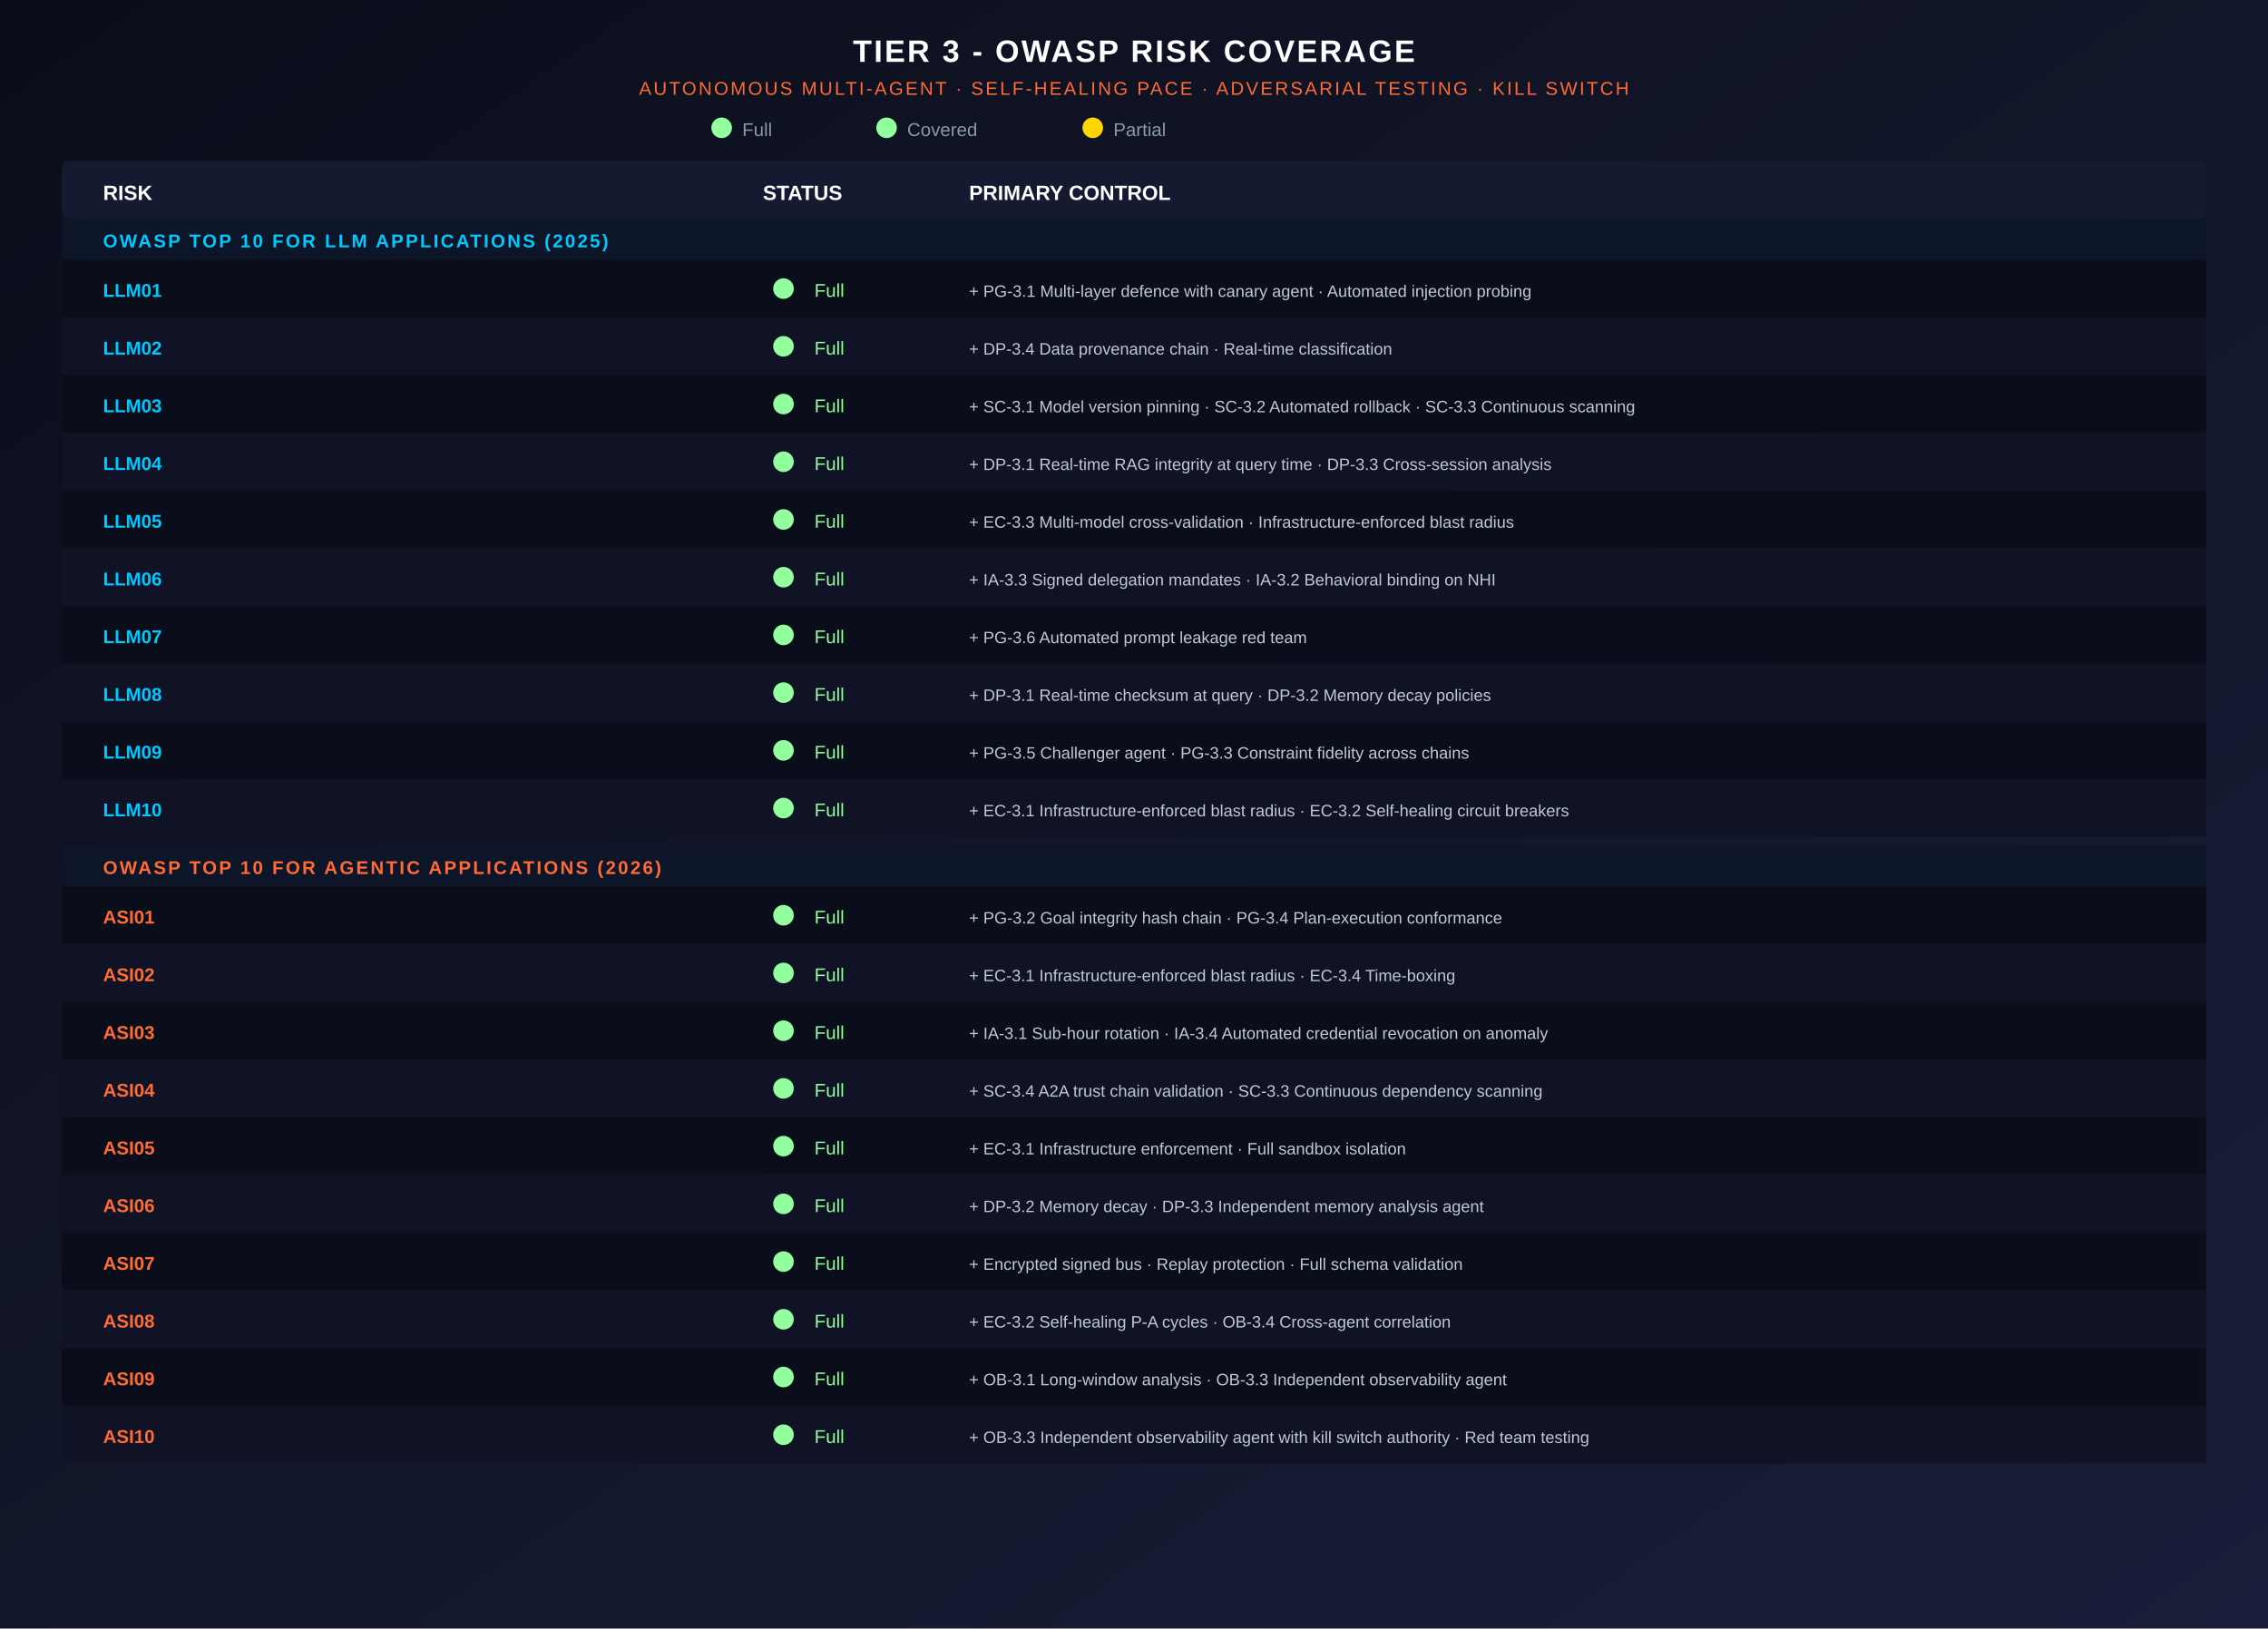
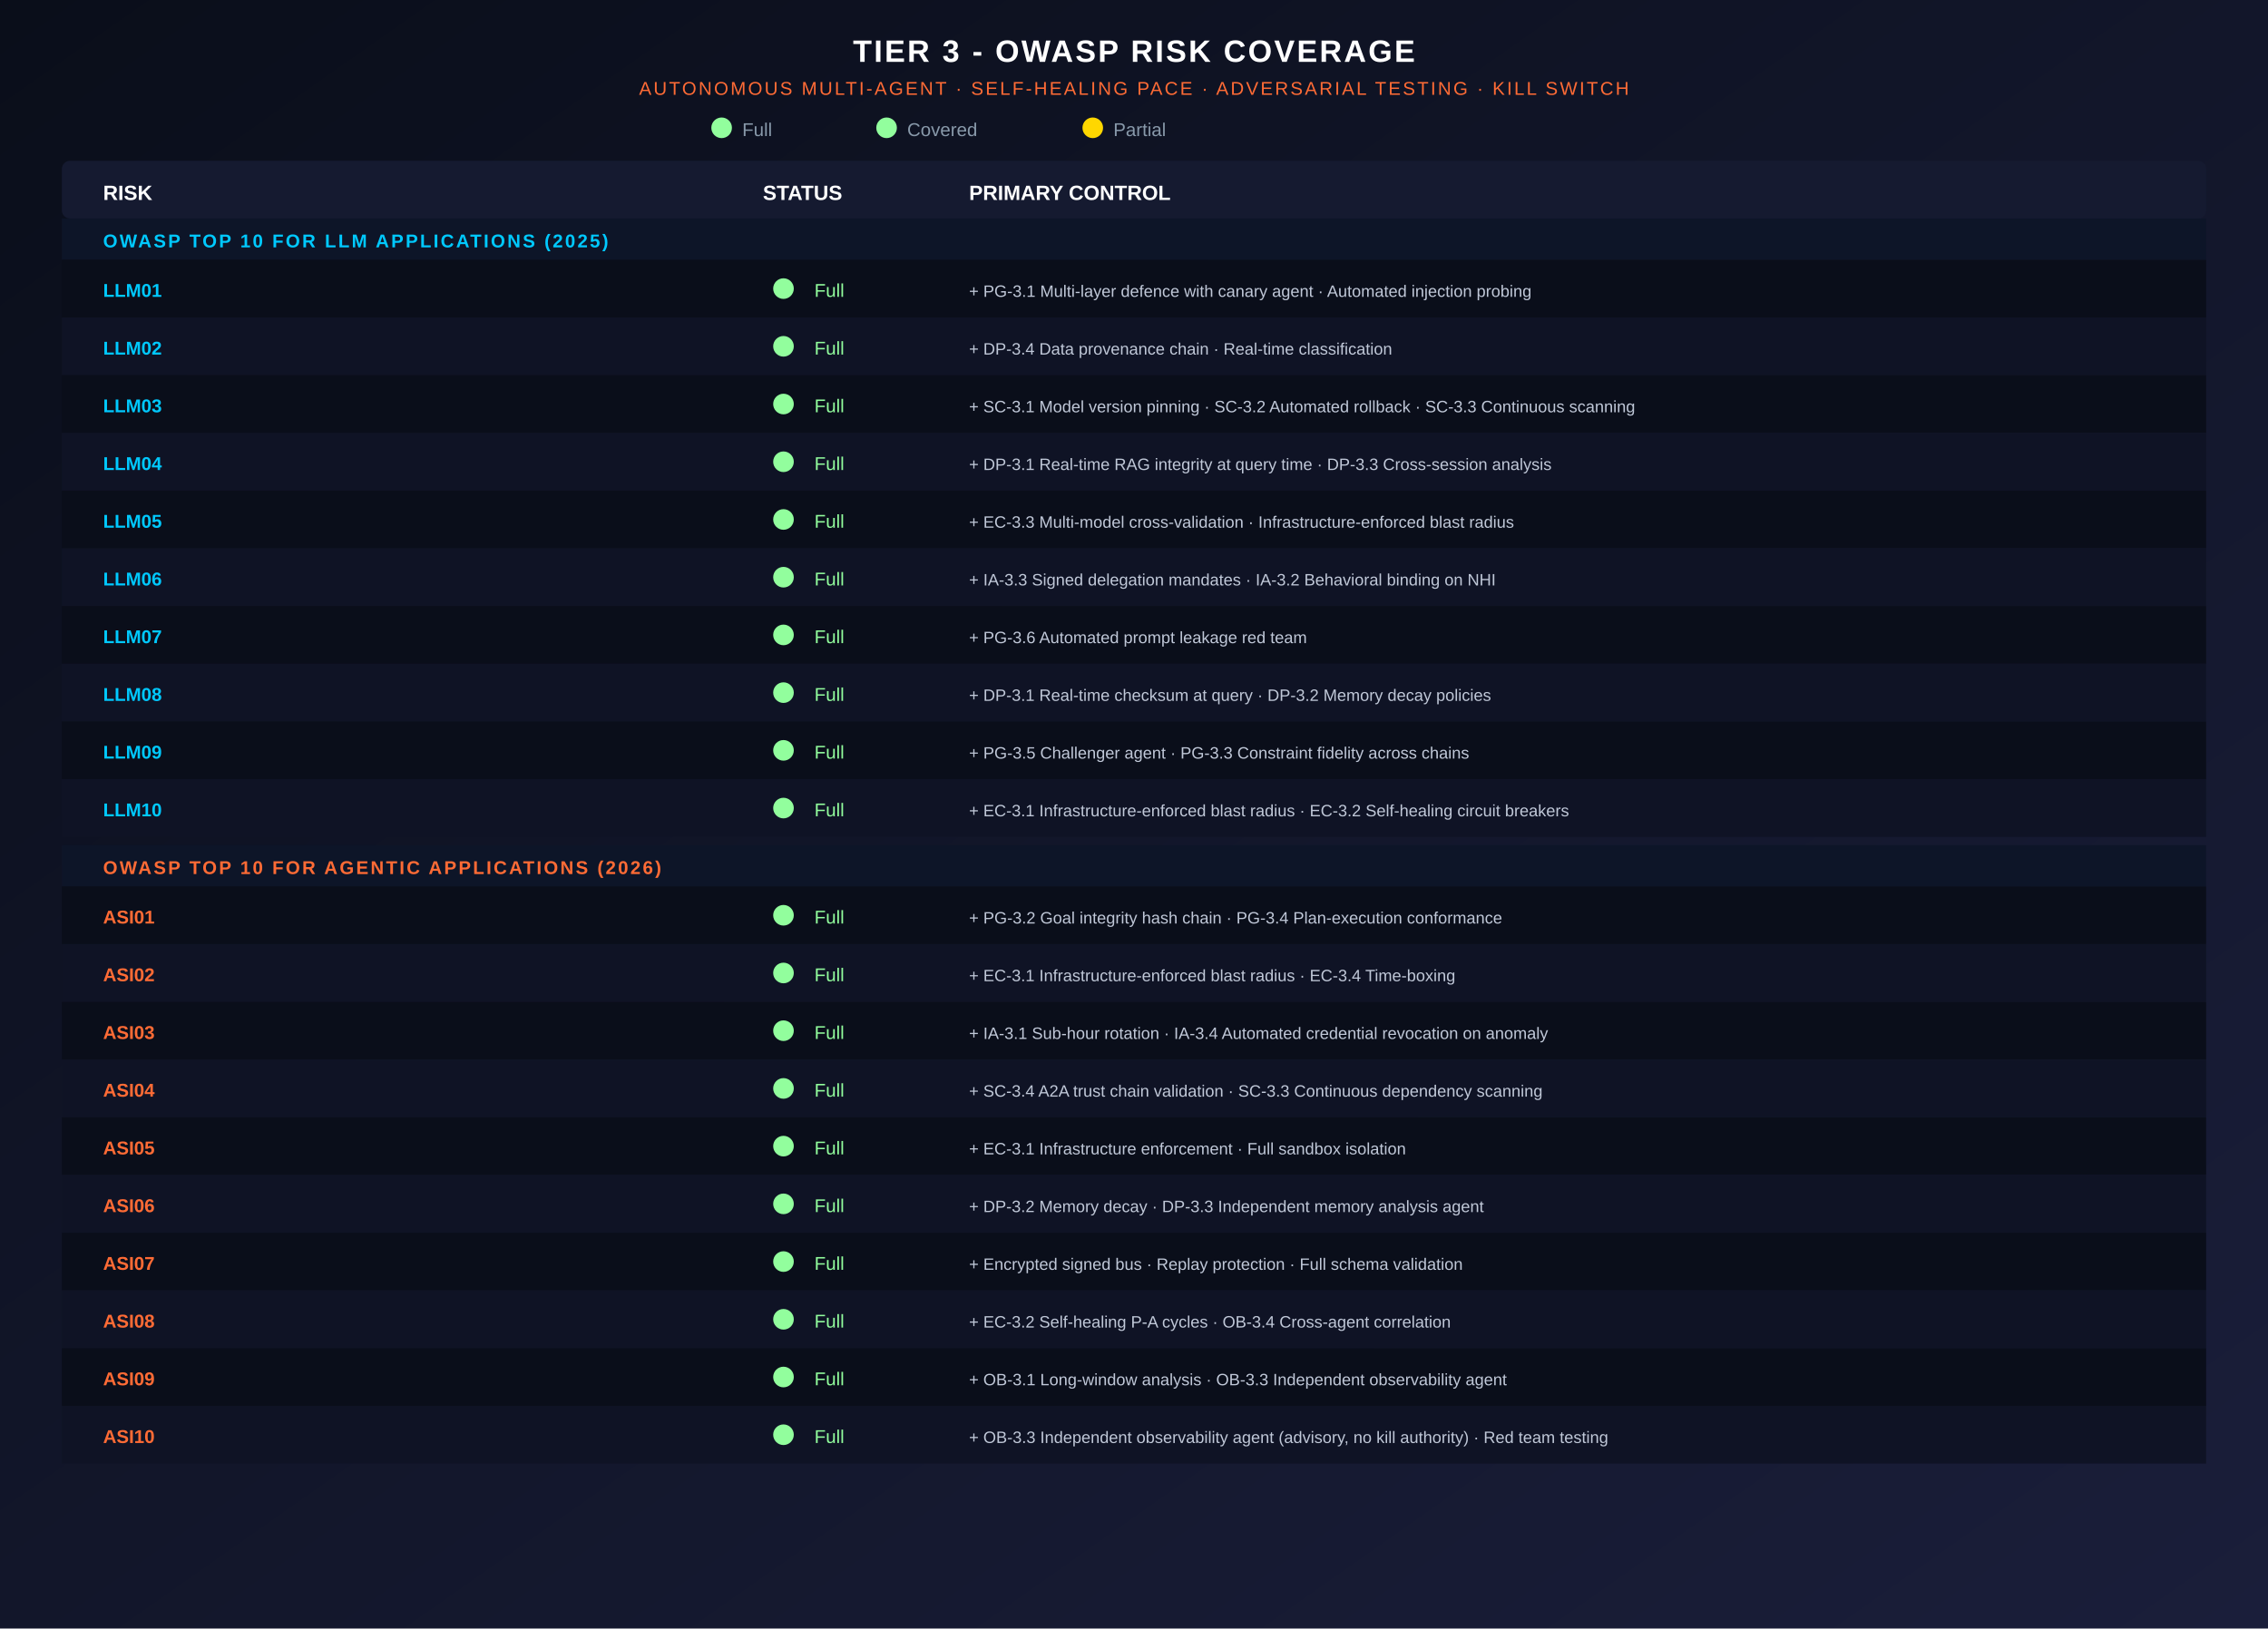
<svg xmlns="http://www.w3.org/2000/svg" width="1100" height="790" viewBox="0 0 1100 790" font-family="'Segoe UI', 'Helvetica Neue', Arial, sans-serif">
  <defs>
    <linearGradient id="bg" x1="0%" y1="0%" x2="100%" y2="100%">
      <stop offset="0%" stop-color="#0a0e1a" />
      <stop offset="100%" stop-color="#1a1e3a" />
    </linearGradient>
  </defs>
  <rect width="1100" height="790" fill="url(#bg)" />
  <text x="550" y="30" text-anchor="middle" fill="#fff" font-size="15" font-weight="700" letter-spacing="1">TIER 3 - OWASP RISK COVERAGE</text>
  <text x="550" y="46" text-anchor="middle" fill="#ff6b35" font-size="9" letter-spacing="1">AUTONOMOUS MULTI-AGENT · SELF-HEALING PACE · ADVERSARIAL TESTING · KILL SWITCH</text>
  <circle cx="350" cy="62" r="5" fill="#92fe9d" />
  <text x="360" y="66" fill="#8899aa" font-size="9">Full</text>
  <circle cx="430" cy="62" r="5" fill="#92fe9d" />
  <text x="440" y="66" fill="#8899aa" font-size="9">Covered</text>
  <circle cx="530" cy="62" r="5" fill="#ffd700" />
  <text x="540" y="66" fill="#8899aa" font-size="9">Partial</text>
  <rect x="30" y="78" width="1040" height="28" rx="4" fill="#151a30" />
  <text x="50" y="97" fill="#fff" font-size="10" font-weight="700">RISK</text>
  <text x="370" y="97" fill="#fff" font-size="10" font-weight="700">STATUS</text>
  <text x="470" y="97" fill="#fff" font-size="10" font-weight="700">PRIMARY CONTROL</text>
  <rect x="30" y="106" width="1040" height="20" rx="0" fill="#0d1528" />
  <text x="50" y="120" fill="#00c9ff" font-size="9" font-weight="700" letter-spacing="1">OWASP TOP 10 FOR LLM APPLICATIONS (2025)</text>
  <rect x="30" y="126" width="1040" height="28" rx="0" fill="#0a0e1a" />
  <text x="50" y="144" fill="#00c9ff" font-size="9" font-weight="600">LLM01</text>
  <circle cx="380" cy="140" r="5" fill="#92fe9d" />
  <text x="395" y="144" fill="#92fe9d" font-size="9">Full</text>
  <text x="470" y="144" fill="#c0c8d8" font-size="8">+ PG-3.1 Multi-layer defence with canary agent · Automated injection probing</text>
  <rect x="30" y="154" width="1040" height="28" rx="0" fill="#0f1325" />
  <text x="50" y="172" fill="#00c9ff" font-size="9" font-weight="600">LLM02</text>
  <circle cx="380" cy="168" r="5" fill="#92fe9d" />
  <text x="395" y="172" fill="#92fe9d" font-size="9">Full</text>
  <text x="470" y="172" fill="#c0c8d8" font-size="8">+ DP-3.4 Data provenance chain · Real-time classification</text>
  <rect x="30" y="182" width="1040" height="28" rx="0" fill="#0a0e1a" />
  <text x="50" y="200" fill="#00c9ff" font-size="9" font-weight="600">LLM03</text>
  <circle cx="380" cy="196" r="5" fill="#92fe9d" />
  <text x="395" y="200" fill="#92fe9d" font-size="9">Full</text>
  <text x="470" y="200" fill="#c0c8d8" font-size="8">+ SC-3.1 Model version pinning · SC-3.2 Automated rollback · SC-3.3 Continuous scanning</text>
  <rect x="30" y="210" width="1040" height="28" rx="0" fill="#0f1325" />
  <text x="50" y="228" fill="#00c9ff" font-size="9" font-weight="600">LLM04</text>
  <circle cx="380" cy="224" r="5" fill="#92fe9d" />
  <text x="395" y="228" fill="#92fe9d" font-size="9">Full</text>
  <text x="470" y="228" fill="#c0c8d8" font-size="8">+ DP-3.1 Real-time RAG integrity at query time · DP-3.3 Cross-session analysis</text>
  <rect x="30" y="238" width="1040" height="28" rx="0" fill="#0a0e1a" />
  <text x="50" y="256" fill="#00c9ff" font-size="9" font-weight="600">LLM05</text>
  <circle cx="380" cy="252" r="5" fill="#92fe9d" />
  <text x="395" y="256" fill="#92fe9d" font-size="9">Full</text>
  <text x="470" y="256" fill="#c0c8d8" font-size="8">+ EC-3.3 Multi-model cross-validation · Infrastructure-enforced blast radius</text>
  <rect x="30" y="266" width="1040" height="28" rx="0" fill="#0f1325" />
  <text x="50" y="284" fill="#00c9ff" font-size="9" font-weight="600">LLM06</text>
  <circle cx="380" cy="280" r="5" fill="#92fe9d" />
  <text x="395" y="284" fill="#92fe9d" font-size="9">Full</text>
  <text x="470" y="284" fill="#c0c8d8" font-size="8">+ IA-3.3 Signed delegation mandates · IA-3.2 Behavioral binding on NHI</text>
  <rect x="30" y="294" width="1040" height="28" rx="0" fill="#0a0e1a" />
  <text x="50" y="312" fill="#00c9ff" font-size="9" font-weight="600">LLM07</text>
  <circle cx="380" cy="308" r="5" fill="#92fe9d" />
  <text x="395" y="312" fill="#92fe9d" font-size="9">Full</text>
  <text x="470" y="312" fill="#c0c8d8" font-size="8">+ PG-3.6 Automated prompt leakage red team</text>
  <rect x="30" y="322" width="1040" height="28" rx="0" fill="#0f1325" />
  <text x="50" y="340" fill="#00c9ff" font-size="9" font-weight="600">LLM08</text>
  <circle cx="380" cy="336" r="5" fill="#92fe9d" />
  <text x="395" y="340" fill="#92fe9d" font-size="9">Full</text>
  <text x="470" y="340" fill="#c0c8d8" font-size="8">+ DP-3.1 Real-time checksum at query · DP-3.2 Memory decay policies</text>
  <rect x="30" y="350" width="1040" height="28" rx="0" fill="#0a0e1a" />
  <text x="50" y="368" fill="#00c9ff" font-size="9" font-weight="600">LLM09</text>
  <circle cx="380" cy="364" r="5" fill="#92fe9d" />
  <text x="395" y="368" fill="#92fe9d" font-size="9">Full</text>
  <text x="470" y="368" fill="#c0c8d8" font-size="8">+ PG-3.5 Challenger agent · PG-3.3 Constraint fidelity across chains</text>
  <rect x="30" y="378" width="1040" height="28" rx="0" fill="#0f1325" />
  <text x="50" y="396" fill="#00c9ff" font-size="9" font-weight="600">LLM10</text>
  <circle cx="380" cy="392" r="5" fill="#92fe9d" />
  <text x="395" y="396" fill="#92fe9d" font-size="9">Full</text>
  <text x="470" y="396" fill="#c0c8d8" font-size="8">+ EC-3.1 Infrastructure-enforced blast radius · EC-3.2 Self-healing circuit breakers</text>
  <rect x="30" y="410" width="1040" height="20" rx="0" fill="#0d1528" />
  <text x="50" y="424" fill="#ff6b35" font-size="9" font-weight="700" letter-spacing="1">OWASP TOP 10 FOR AGENTIC APPLICATIONS (2026)</text>
  <rect x="30" y="430" width="1040" height="28" rx="0" fill="#0a0e1a" />
  <text x="50" y="448" fill="#ff6b35" font-size="9" font-weight="600">ASI01</text>
  <circle cx="380" cy="444" r="5" fill="#92fe9d" />
  <text x="395" y="448" fill="#92fe9d" font-size="9">Full</text>
  <text x="470" y="448" fill="#c0c8d8" font-size="8">+ PG-3.2 Goal integrity hash chain · PG-3.4 Plan-execution conformance</text>
  <rect x="30" y="458" width="1040" height="28" rx="0" fill="#0f1325" />
  <text x="50" y="476" fill="#ff6b35" font-size="9" font-weight="600">ASI02</text>
  <circle cx="380" cy="472" r="5" fill="#92fe9d" />
  <text x="395" y="476" fill="#92fe9d" font-size="9">Full</text>
  <text x="470" y="476" fill="#c0c8d8" font-size="8">+ EC-3.1 Infrastructure-enforced blast radius · EC-3.4 Time-boxing</text>
  <rect x="30" y="486" width="1040" height="28" rx="0" fill="#0a0e1a" />
  <text x="50" y="504" fill="#ff6b35" font-size="9" font-weight="600">ASI03</text>
  <circle cx="380" cy="500" r="5" fill="#92fe9d" />
  <text x="395" y="504" fill="#92fe9d" font-size="9">Full</text>
  <text x="470" y="504" fill="#c0c8d8" font-size="8">+ IA-3.1 Sub-hour rotation · IA-3.4 Automated credential revocation on anomaly</text>
  <rect x="30" y="514" width="1040" height="28" rx="0" fill="#0f1325" />
  <text x="50" y="532" fill="#ff6b35" font-size="9" font-weight="600">ASI04</text>
  <circle cx="380" cy="528" r="5" fill="#92fe9d" />
  <text x="395" y="532" fill="#92fe9d" font-size="9">Full</text>
  <text x="470" y="532" fill="#c0c8d8" font-size="8">+ SC-3.4 A2A trust chain validation · SC-3.3 Continuous dependency scanning</text>
  <rect x="30" y="542" width="1040" height="28" rx="0" fill="#0a0e1a" />
  <text x="50" y="560" fill="#ff6b35" font-size="9" font-weight="600">ASI05</text>
  <circle cx="380" cy="556" r="5" fill="#92fe9d" />
  <text x="395" y="560" fill="#92fe9d" font-size="9">Full</text>
  <text x="470" y="560" fill="#c0c8d8" font-size="8">+ EC-3.1 Infrastructure enforcement · Full sandbox isolation</text>
  <rect x="30" y="570" width="1040" height="28" rx="0" fill="#0f1325" />
  <text x="50" y="588" fill="#ff6b35" font-size="9" font-weight="600">ASI06</text>
  <circle cx="380" cy="584" r="5" fill="#92fe9d" />
  <text x="395" y="588" fill="#92fe9d" font-size="9">Full</text>
  <text x="470" y="588" fill="#c0c8d8" font-size="8">+ DP-3.2 Memory decay · DP-3.3 Independent memory analysis agent</text>
  <rect x="30" y="598" width="1040" height="28" rx="0" fill="#0a0e1a" />
  <text x="50" y="616" fill="#ff6b35" font-size="9" font-weight="600">ASI07</text>
  <circle cx="380" cy="612" r="5" fill="#92fe9d" />
  <text x="395" y="616" fill="#92fe9d" font-size="9">Full</text>
  <text x="470" y="616" fill="#c0c8d8" font-size="8">+ Encrypted signed bus · Replay protection · Full schema validation</text>
  <rect x="30" y="626" width="1040" height="28" rx="0" fill="#0f1325" />
  <text x="50" y="644" fill="#ff6b35" font-size="9" font-weight="600">ASI08</text>
  <circle cx="380" cy="640" r="5" fill="#92fe9d" />
  <text x="395" y="644" fill="#92fe9d" font-size="9">Full</text>
  <text x="470" y="644" fill="#c0c8d8" font-size="8">+ EC-3.2 Self-healing P-A cycles · OB-3.4 Cross-agent correlation</text>
  <rect x="30" y="654" width="1040" height="28" rx="0" fill="#0a0e1a" />
  <text x="50" y="672" fill="#ff6b35" font-size="9" font-weight="600">ASI09</text>
  <circle cx="380" cy="668" r="5" fill="#92fe9d" />
  <text x="395" y="672" fill="#92fe9d" font-size="9">Full</text>
  <text x="470" y="672" fill="#c0c8d8" font-size="8">+ OB-3.1 Long-window analysis · OB-3.3 Independent observability agent</text>
  <rect x="30" y="682" width="1040" height="28" rx="0" fill="#0f1325" />
  <text x="50" y="700" fill="#ff6b35" font-size="9" font-weight="600">ASI10</text>
  <circle cx="380" cy="696" r="5" fill="#92fe9d" />
  <text x="395" y="700" fill="#92fe9d" font-size="9">Full</text>
-   <text x="470" y="700" fill="#c0c8d8" font-size="8">+ OB-3.3 Independent observability agent with kill switch authority · Red team testing</text>
+   <text x="470" y="700" fill="#c0c8d8" font-size="8">+ OB-3.3 Independent observability agent (advisory, no kill authority) · Red team testing</text>
</svg>
